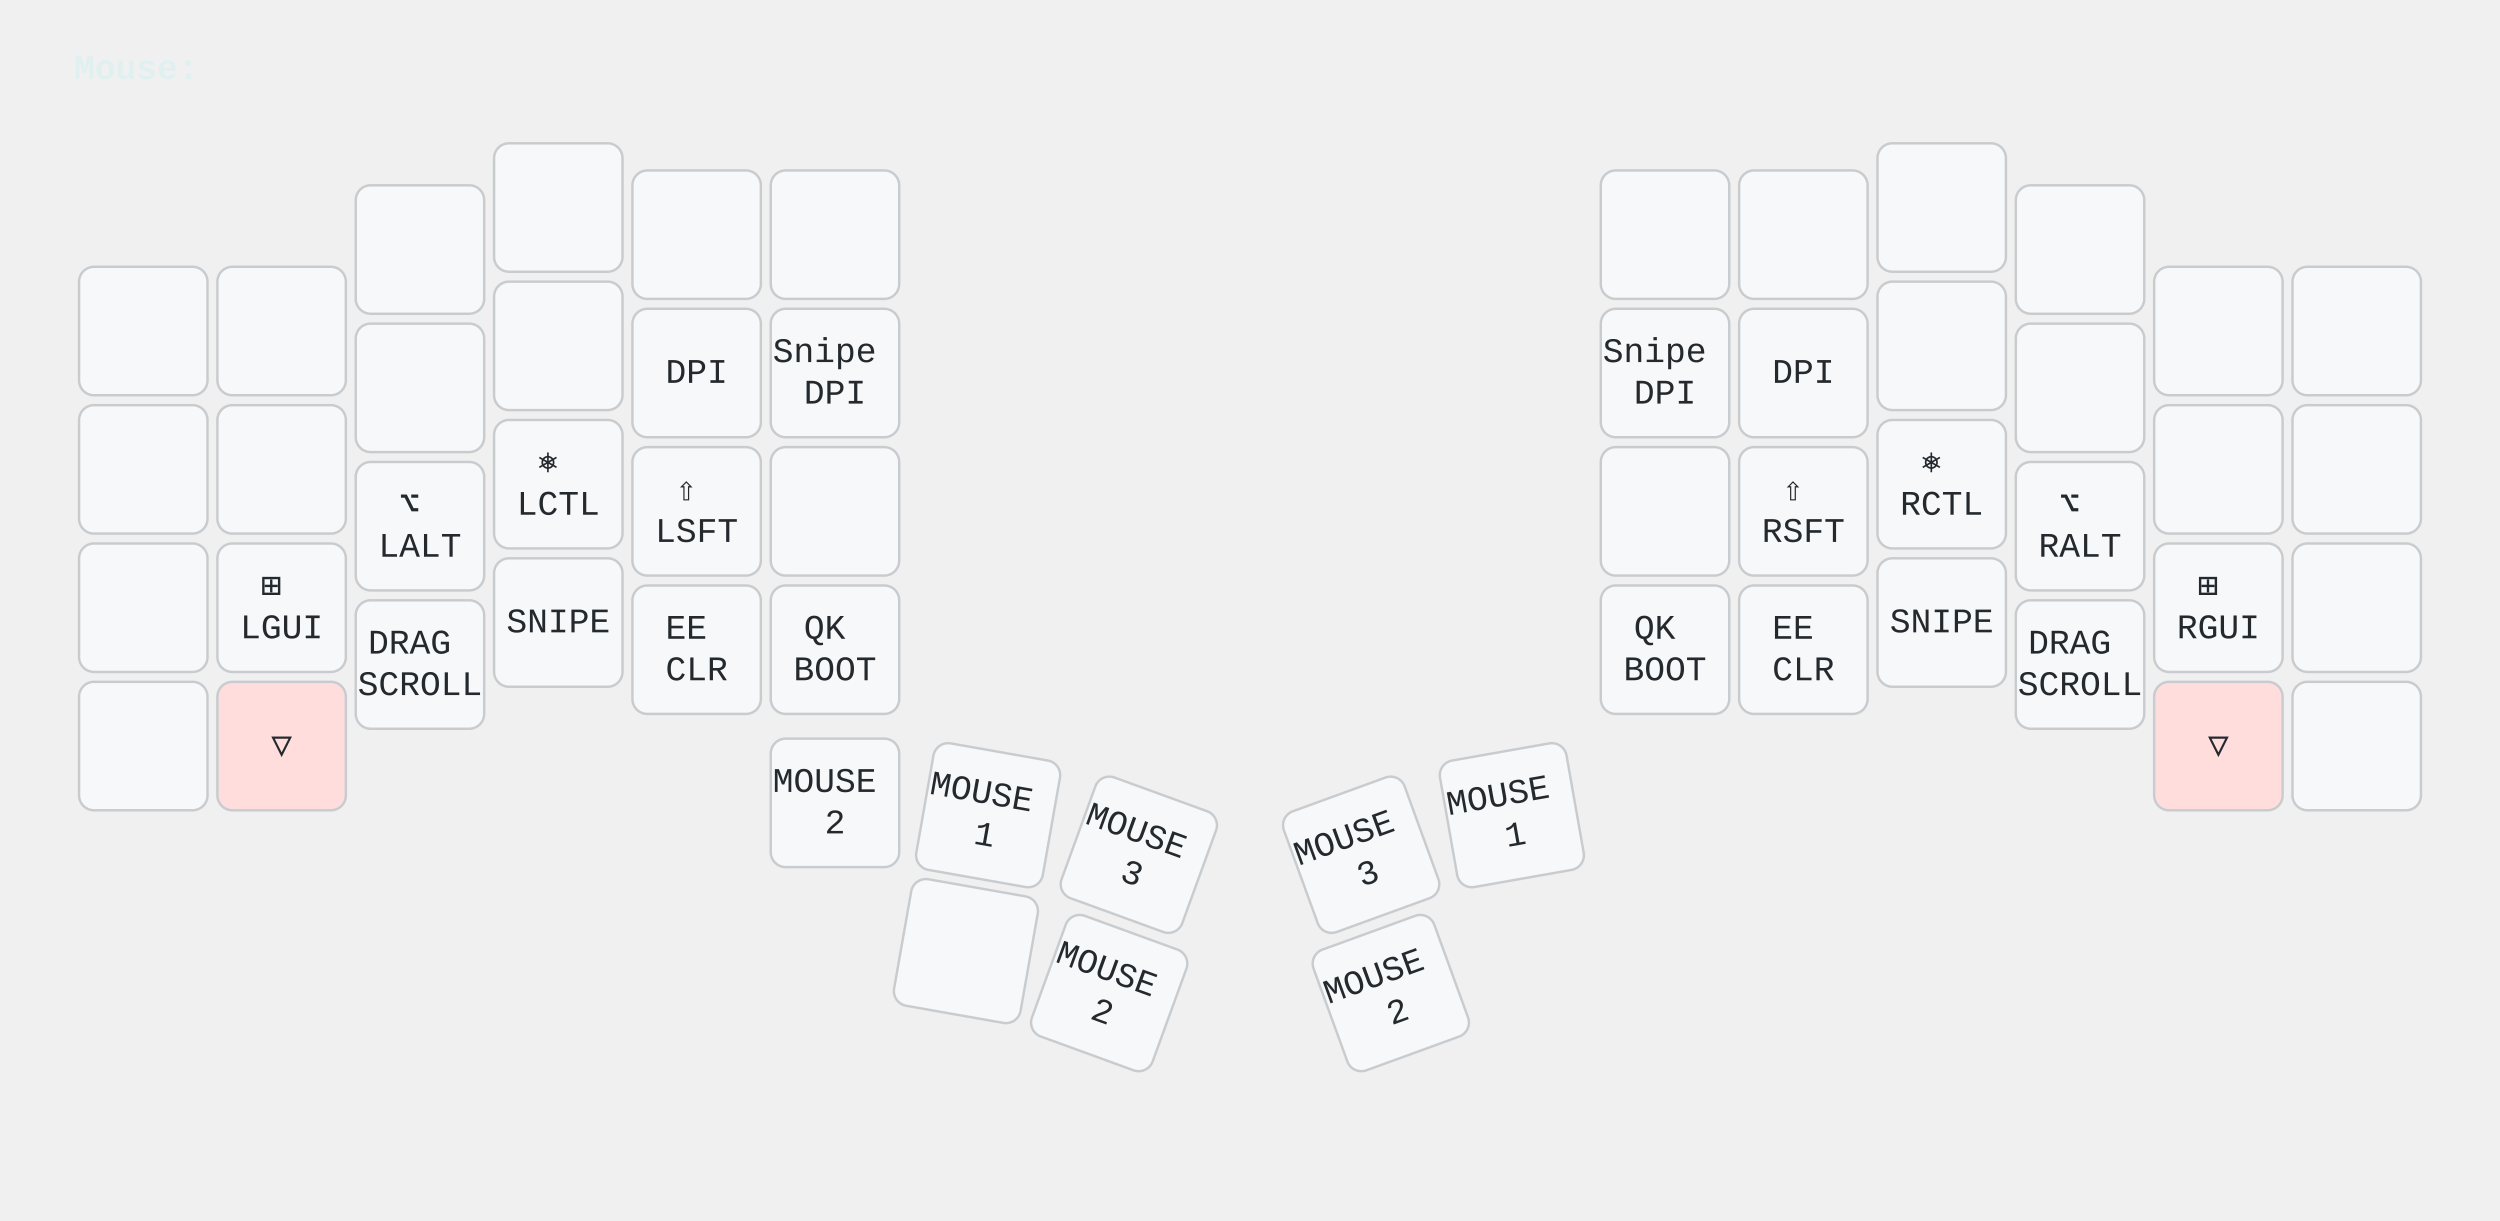
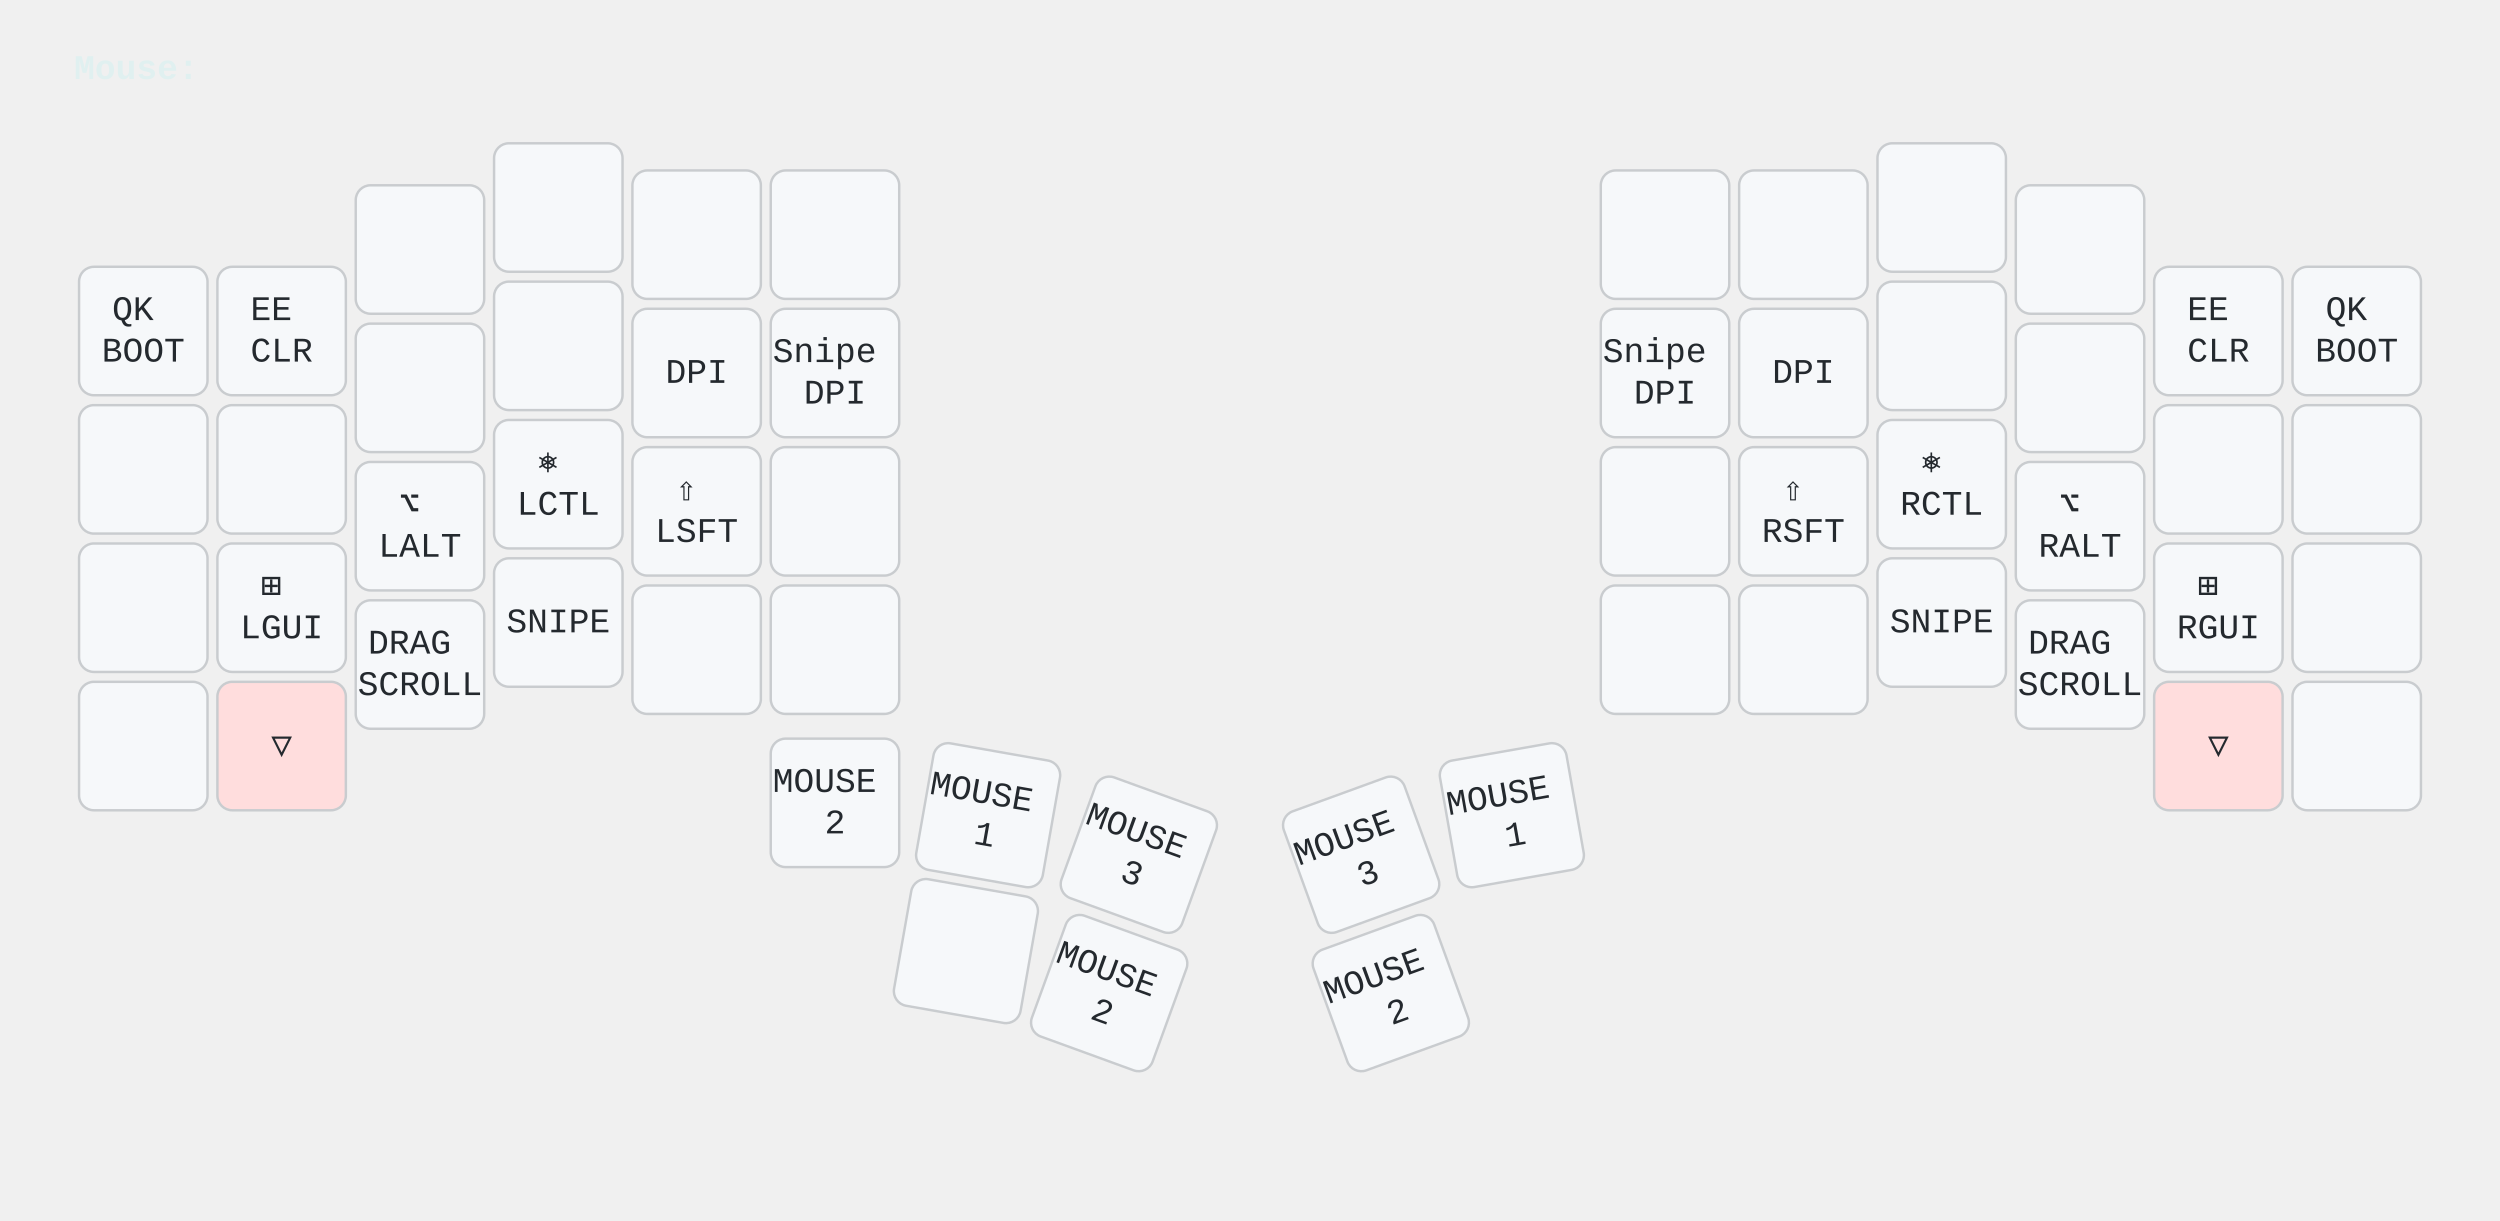
<svg xmlns="http://www.w3.org/2000/svg" width="1012" height="494" viewBox="0 0 1012 494" class="keymap">
  <style>/* inherit to force styles through use tags */
svg path {
    fill: inherit;
}

/* font and background color specifications */
svg.keymap {
    font-family: SFMono-Regular,Consolas,Liberation Mono,Menlo,monospace;
    font-size: 14px;
    font-kerning: normal;
    text-rendering: optimizeLegibility;
    fill: #24292e;
}

/* default key styling */
rect.key {
    fill: #f6f8fa;
}

rect.key, rect.combo {
    stroke: #c9cccf;
    stroke-width: 1;
}

/* default key side styling, only used is draw_key_sides is set */
rect.side {
    filter: brightness(90%);
}

/* color accent for combo boxes */
rect.combo, rect.combo-separate {
    fill: #cdf;
}

/* color accent for held keys */
rect.held, rect.combo.held {
    fill: #fdd;
}

/* color accent for ghost (optional) keys */
rect.ghost, rect.combo.ghost {
    stroke-dasharray: 4, 4;
    stroke-width: 2;
}

text {
    text-anchor: middle;
    dominant-baseline: middle;
}

/* styling for layer labels */
text.label {
    font-weight: bold;
    text-anchor: start;
    stroke: white;
    stroke-width: 2;
    paint-order: stroke;
}

/* styling for combo tap, and key hold/shifted label text */
text.combo, text.hold, text.shifted {
    font-size: 11px;
}

text.hold {
    text-anchor: middle;
    dominant-baseline: auto;
}

text.shifted {
    text-anchor: middle;
    dominant-baseline: hanging;
}

/* styling for hold/shifted label text in combo box */
text.combo.hold, text.combo.shifted {
    font-size: 8px;
}

/* lighter symbol for transparent keys */
text.trans {
    fill: #7b7e81;
}

/* styling for combo dendrons */
path.combo {
    stroke-width: 1;
    stroke: gray;
    fill: none;
}

/* Start Tabler Icons Cleanup */
/* cannot use height/width with glyphs */
.icon-tabler &gt; path {
    fill: inherit;
    stroke: inherit;
    stroke-width: 2;
}
/* hide tabler's default box */
.icon-tabler &gt; path[stroke="none"][fill="none"] {
    visibility: hidden;
}
/* End Tabler Icons Cleanup */

text.label { stroke: none; fill: #e0f0f0;}
</style>
  <g transform="translate(30, 0)" class="layer-Mouse">
    <text x="0" y="28" class="label">Mouse:</text>
    <g transform="translate(0, 56)">
      <g transform="translate(28, 78)" class="key keypos-0">
        <rect rx="6" ry="6" x="-26" y="-26" width="52" height="52" class="key" />
+         <text x="0" y="0" class="key tap">
+           <tspan x="0" dy="-0.6em">QK</tspan>
+           <tspan x="0" dy="1.2em">BOOT</tspan>
+         </text>
      </g>
      <g transform="translate(84, 78)" class="key keypos-1">
        <rect rx="6" ry="6" x="-26" y="-26" width="52" height="52" class="key" />
+         <text x="0" y="0" class="key tap">
+           <tspan x="0" dy="-0.6em">EE</tspan>
+           <tspan x="0" dy="1.2em">CLR</tspan>
+         </text>
      </g>
      <g transform="translate(140, 45)" class="key keypos-2">
        <rect rx="6" ry="6" x="-26" y="-26" width="52" height="52" class="key" />
      </g>
      <g transform="translate(196, 28)" class="key keypos-3">
        <rect rx="6" ry="6" x="-26" y="-26" width="52" height="52" class="key" />
      </g>
      <g transform="translate(252, 39)" class="key keypos-4">
        <rect rx="6" ry="6" x="-26" y="-26" width="52" height="52" class="key" />
      </g>
      <g transform="translate(308, 39)" class="key keypos-5">
        <rect rx="6" ry="6" x="-26" y="-26" width="52" height="52" class="key" />
      </g>
      <g transform="translate(644, 39)" class="key keypos-6">
        <rect rx="6" ry="6" x="-26" y="-26" width="52" height="52" class="key" />
      </g>
      <g transform="translate(700, 39)" class="key keypos-7">
        <rect rx="6" ry="6" x="-26" y="-26" width="52" height="52" class="key" />
      </g>
      <g transform="translate(756, 28)" class="key keypos-8">
        <rect rx="6" ry="6" x="-26" y="-26" width="52" height="52" class="key" />
      </g>
      <g transform="translate(812, 45)" class="key keypos-9">
        <rect rx="6" ry="6" x="-26" y="-26" width="52" height="52" class="key" />
      </g>
      <g transform="translate(868, 78)" class="key keypos-10">
        <rect rx="6" ry="6" x="-26" y="-26" width="52" height="52" class="key" />
+         <text x="0" y="0" class="key tap">
+           <tspan x="0" dy="-0.6em">EE</tspan>
+           <tspan x="0" dy="1.2em">CLR</tspan>
+         </text>
      </g>
      <g transform="translate(924, 78)" class="key keypos-11">
        <rect rx="6" ry="6" x="-26" y="-26" width="52" height="52" class="key" />
+         <text x="0" y="0" class="key tap">
+           <tspan x="0" dy="-0.6em">QK</tspan>
+           <tspan x="0" dy="1.2em">BOOT</tspan>
+         </text>
      </g>
      <g transform="translate(28, 134)" class="key keypos-12">
        <rect rx="6" ry="6" x="-26" y="-26" width="52" height="52" class="key" />
      </g>
      <g transform="translate(84, 134)" class="key keypos-13">
        <rect rx="6" ry="6" x="-26" y="-26" width="52" height="52" class="key" />
      </g>
      <g transform="translate(140, 101)" class="key keypos-14">
        <rect rx="6" ry="6" x="-26" y="-26" width="52" height="52" class="key" />
      </g>
      <g transform="translate(196, 84)" class="key keypos-15">
        <rect rx="6" ry="6" x="-26" y="-26" width="52" height="52" class="key" />
      </g>
      <g transform="translate(252, 95)" class="key keypos-16">
        <rect rx="6" ry="6" x="-26" y="-26" width="52" height="52" class="key" />
        <text x="0" y="0" class="key tap">DPI</text>
      </g>
      <g transform="translate(308, 95)" class="key keypos-17">
        <rect rx="6" ry="6" x="-26" y="-26" width="52" height="52" class="key" />
        <text x="0" y="0" class="key tap">
          <tspan x="0" dy="-0.6em">Snipe</tspan>
          <tspan x="0" dy="1.2em">DPI</tspan>
        </text>
      </g>
      <g transform="translate(644, 95)" class="key keypos-18">
        <rect rx="6" ry="6" x="-26" y="-26" width="52" height="52" class="key" />
        <text x="0" y="0" class="key tap">
          <tspan x="0" dy="-0.6em">Snipe</tspan>
          <tspan x="0" dy="1.2em">DPI</tspan>
        </text>
      </g>
      <g transform="translate(700, 95)" class="key keypos-19">
        <rect rx="6" ry="6" x="-26" y="-26" width="52" height="52" class="key" />
        <text x="0" y="0" class="key tap">DPI</text>
      </g>
      <g transform="translate(756, 84)" class="key keypos-20">
        <rect rx="6" ry="6" x="-26" y="-26" width="52" height="52" class="key" />
      </g>
      <g transform="translate(812, 101)" class="key keypos-21">
        <rect rx="6" ry="6" x="-26" y="-26" width="52" height="52" class="key" />
      </g>
      <g transform="translate(868, 134)" class="key keypos-22">
        <rect rx="6" ry="6" x="-26" y="-26" width="52" height="52" class="key" />
      </g>
      <g transform="translate(924, 134)" class="key keypos-23">
        <rect rx="6" ry="6" x="-26" y="-26" width="52" height="52" class="key" />
      </g>
      <g transform="translate(28, 190)" class="key keypos-24">
        <rect rx="6" ry="6" x="-26" y="-26" width="52" height="52" class="key" />
      </g>
      <g transform="translate(84, 190)" class="key keypos-25">
        <rect rx="6" ry="6" x="-26" y="-26" width="52" height="52" class="key" />
        <text x="0" y="0" class="key tap">
          <tspan x="0" dy="-0.6em">⊞</tspan>
          <tspan x="0" dy="1.2em">LGUI</tspan>
        </text>
      </g>
      <g transform="translate(140, 157)" class="key keypos-26">
        <rect rx="6" ry="6" x="-26" y="-26" width="52" height="52" class="key" />
        <text x="0" y="0" class="key tap">
          <tspan x="0" dy="-0.6em">⌥</tspan>
          <tspan x="0" dy="1.2em">LALT</tspan>
        </text>
      </g>
      <g transform="translate(196, 140)" class="key keypos-27">
        <rect rx="6" ry="6" x="-26" y="-26" width="52" height="52" class="key" />
        <text x="0" y="0" class="key tap">
          <tspan x="0" dy="-0.6em">⎈</tspan>
          <tspan x="0" dy="1.2em">LCTL</tspan>
        </text>
      </g>
      <g transform="translate(252, 151)" class="key keypos-28">
        <rect rx="6" ry="6" x="-26" y="-26" width="52" height="52" class="key" />
        <text x="0" y="0" class="key tap">
          <tspan x="0" dy="-0.6em">⇧</tspan>
          <tspan x="0" dy="1.2em">LSFT</tspan>
        </text>
      </g>
      <g transform="translate(308, 151)" class="key keypos-29">
        <rect rx="6" ry="6" x="-26" y="-26" width="52" height="52" class="key" />
      </g>
      <g transform="translate(644, 151)" class="key keypos-30">
        <rect rx="6" ry="6" x="-26" y="-26" width="52" height="52" class="key" />
      </g>
      <g transform="translate(700, 151)" class="key keypos-31">
        <rect rx="6" ry="6" x="-26" y="-26" width="52" height="52" class="key" />
        <text x="0" y="0" class="key tap">
          <tspan x="0" dy="-0.6em">⇧</tspan>
          <tspan x="0" dy="1.2em">RSFT</tspan>
        </text>
      </g>
      <g transform="translate(756, 140)" class="key keypos-32">
        <rect rx="6" ry="6" x="-26" y="-26" width="52" height="52" class="key" />
        <text x="0" y="0" class="key tap">
          <tspan x="0" dy="-0.6em">⎈</tspan>
          <tspan x="0" dy="1.2em">RCTL</tspan>
        </text>
      </g>
      <g transform="translate(812, 157)" class="key keypos-33">
        <rect rx="6" ry="6" x="-26" y="-26" width="52" height="52" class="key" />
        <text x="0" y="0" class="key tap">
          <tspan x="0" dy="-0.6em">⌥</tspan>
          <tspan x="0" dy="1.2em">RALT</tspan>
        </text>
      </g>
      <g transform="translate(868, 190)" class="key keypos-34">
        <rect rx="6" ry="6" x="-26" y="-26" width="52" height="52" class="key" />
        <text x="0" y="0" class="key tap">
          <tspan x="0" dy="-0.6em">⊞</tspan>
          <tspan x="0" dy="1.2em">RGUI</tspan>
        </text>
      </g>
      <g transform="translate(924, 190)" class="key keypos-35">
        <rect rx="6" ry="6" x="-26" y="-26" width="52" height="52" class="key" />
      </g>
      <g transform="translate(28, 246)" class="key keypos-36">
        <rect rx="6" ry="6" x="-26" y="-26" width="52" height="52" class="key" />
      </g>
      <g transform="translate(84, 246)" class="key held keypos-37">
        <rect rx="6" ry="6" x="-26" y="-26" width="52" height="52" class="key held" />
        <text x="0" y="0" class="key held tap">▽</text>
      </g>
      <g transform="translate(140, 213)" class="key keypos-38">
        <rect rx="6" ry="6" x="-26" y="-26" width="52" height="52" class="key" />
        <text x="0" y="0" class="key tap">
          <tspan x="0" dy="-0.6em">DRAG</tspan>
          <tspan x="0" dy="1.2em">SCROLL</tspan>
        </text>
      </g>
      <g transform="translate(196, 196)" class="key keypos-39">
        <rect rx="6" ry="6" x="-26" y="-26" width="52" height="52" class="key" />
        <text x="0" y="0" class="key tap">SNIPE</text>
      </g>
      <g transform="translate(252, 207)" class="key keypos-40">
        <rect rx="6" ry="6" x="-26" y="-26" width="52" height="52" class="key" />
-         <text x="0" y="0" class="key tap">
-           <tspan x="0" dy="-0.6em">EE</tspan>
-           <tspan x="0" dy="1.2em">CLR</tspan>
-         </text>
      </g>
      <g transform="translate(308, 207)" class="key keypos-41">
        <rect rx="6" ry="6" x="-26" y="-26" width="52" height="52" class="key" />
-         <text x="0" y="0" class="key tap">
-           <tspan x="0" dy="-0.6em">QK</tspan>
-           <tspan x="0" dy="1.2em">BOOT</tspan>
-         </text>
      </g>
      <g transform="translate(644, 207)" class="key keypos-42">
        <rect rx="6" ry="6" x="-26" y="-26" width="52" height="52" class="key" />
-         <text x="0" y="0" class="key tap">
-           <tspan x="0" dy="-0.6em">QK</tspan>
-           <tspan x="0" dy="1.2em">BOOT</tspan>
-         </text>
      </g>
      <g transform="translate(700, 207)" class="key keypos-43">
        <rect rx="6" ry="6" x="-26" y="-26" width="52" height="52" class="key" />
-         <text x="0" y="0" class="key tap">
-           <tspan x="0" dy="-0.6em">EE</tspan>
-           <tspan x="0" dy="1.2em">CLR</tspan>
-         </text>
      </g>
      <g transform="translate(756, 196)" class="key keypos-44">
        <rect rx="6" ry="6" x="-26" y="-26" width="52" height="52" class="key" />
        <text x="0" y="0" class="key tap">SNIPE</text>
      </g>
      <g transform="translate(812, 213)" class="key keypos-45">
        <rect rx="6" ry="6" x="-26" y="-26" width="52" height="52" class="key" />
        <text x="0" y="0" class="key tap">
          <tspan x="0" dy="-0.6em">DRAG</tspan>
          <tspan x="0" dy="1.2em">SCROLL</tspan>
        </text>
      </g>
      <g transform="translate(868, 246)" class="key held keypos-46">
        <rect rx="6" ry="6" x="-26" y="-26" width="52" height="52" class="key held" />
        <text x="0" y="0" class="key held tap">▽</text>
      </g>
      <g transform="translate(924, 246)" class="key keypos-47">
        <rect rx="6" ry="6" x="-26" y="-26" width="52" height="52" class="key" />
      </g>
      <g transform="translate(308, 269)" class="key keypos-48">
        <rect rx="6" ry="6" x="-26" y="-26" width="52" height="52" class="key" />
        <text x="0" y="0" class="key tap">
          <tspan x="0" dy="-0.6em">MOUSE</tspan>
          <tspan x="0" dy="1.2em">2</tspan>
        </text>
      </g>
      <g transform="translate(370, 274) rotate(10.0)" class="key keypos-49">
        <rect rx="6" ry="6" x="-26" y="-26" width="52" height="52" class="key" />
        <text x="0" y="0" class="key tap">
          <tspan x="0" dy="-0.6em">MOUSE</tspan>
          <tspan x="0" dy="1.2em">1</tspan>
        </text>
      </g>
      <g transform="translate(431, 290) rotate(20.0)" class="key keypos-50">
        <rect rx="6" ry="6" x="-26" y="-26" width="52" height="52" class="key" />
        <text x="0" y="0" class="key tap">
          <tspan x="0" dy="-0.6em">MOUSE</tspan>
          <tspan x="0" dy="1.2em">3</tspan>
        </text>
      </g>
      <g transform="translate(521, 290) rotate(-20.0)" class="key keypos-51">
        <rect rx="6" ry="6" x="-26" y="-26" width="52" height="52" class="key" />
        <text x="0" y="0" class="key tap">
          <tspan x="0" dy="-0.6em">MOUSE</tspan>
          <tspan x="0" dy="1.2em">3</tspan>
        </text>
      </g>
      <g transform="translate(582, 274) rotate(-10.0)" class="key keypos-52">
        <rect rx="6" ry="6" x="-26" y="-26" width="52" height="52" class="key" />
        <text x="0" y="0" class="key tap">
          <tspan x="0" dy="-0.6em">MOUSE</tspan>
          <tspan x="0" dy="1.2em">1</tspan>
        </text>
      </g>
      <g transform="translate(361, 329) rotate(10.0)" class="key keypos-53">
        <rect rx="6" ry="6" x="-26" y="-26" width="52" height="52" class="key" />
      </g>
      <g transform="translate(419, 346) rotate(20.0)" class="key keypos-54">
        <rect rx="6" ry="6" x="-26" y="-26" width="52" height="52" class="key" />
        <text x="0" y="0" class="key tap">
          <tspan x="0" dy="-0.6em">MOUSE</tspan>
          <tspan x="0" dy="1.2em">2</tspan>
        </text>
      </g>
      <g transform="translate(533, 346) rotate(-20.0)" class="key keypos-55">
        <rect rx="6" ry="6" x="-26" y="-26" width="52" height="52" class="key" />
        <text x="0" y="0" class="key tap">
          <tspan x="0" dy="-0.6em">MOUSE</tspan>
          <tspan x="0" dy="1.2em">2</tspan>
        </text>
      </g>
    </g>
  </g>
</svg>
